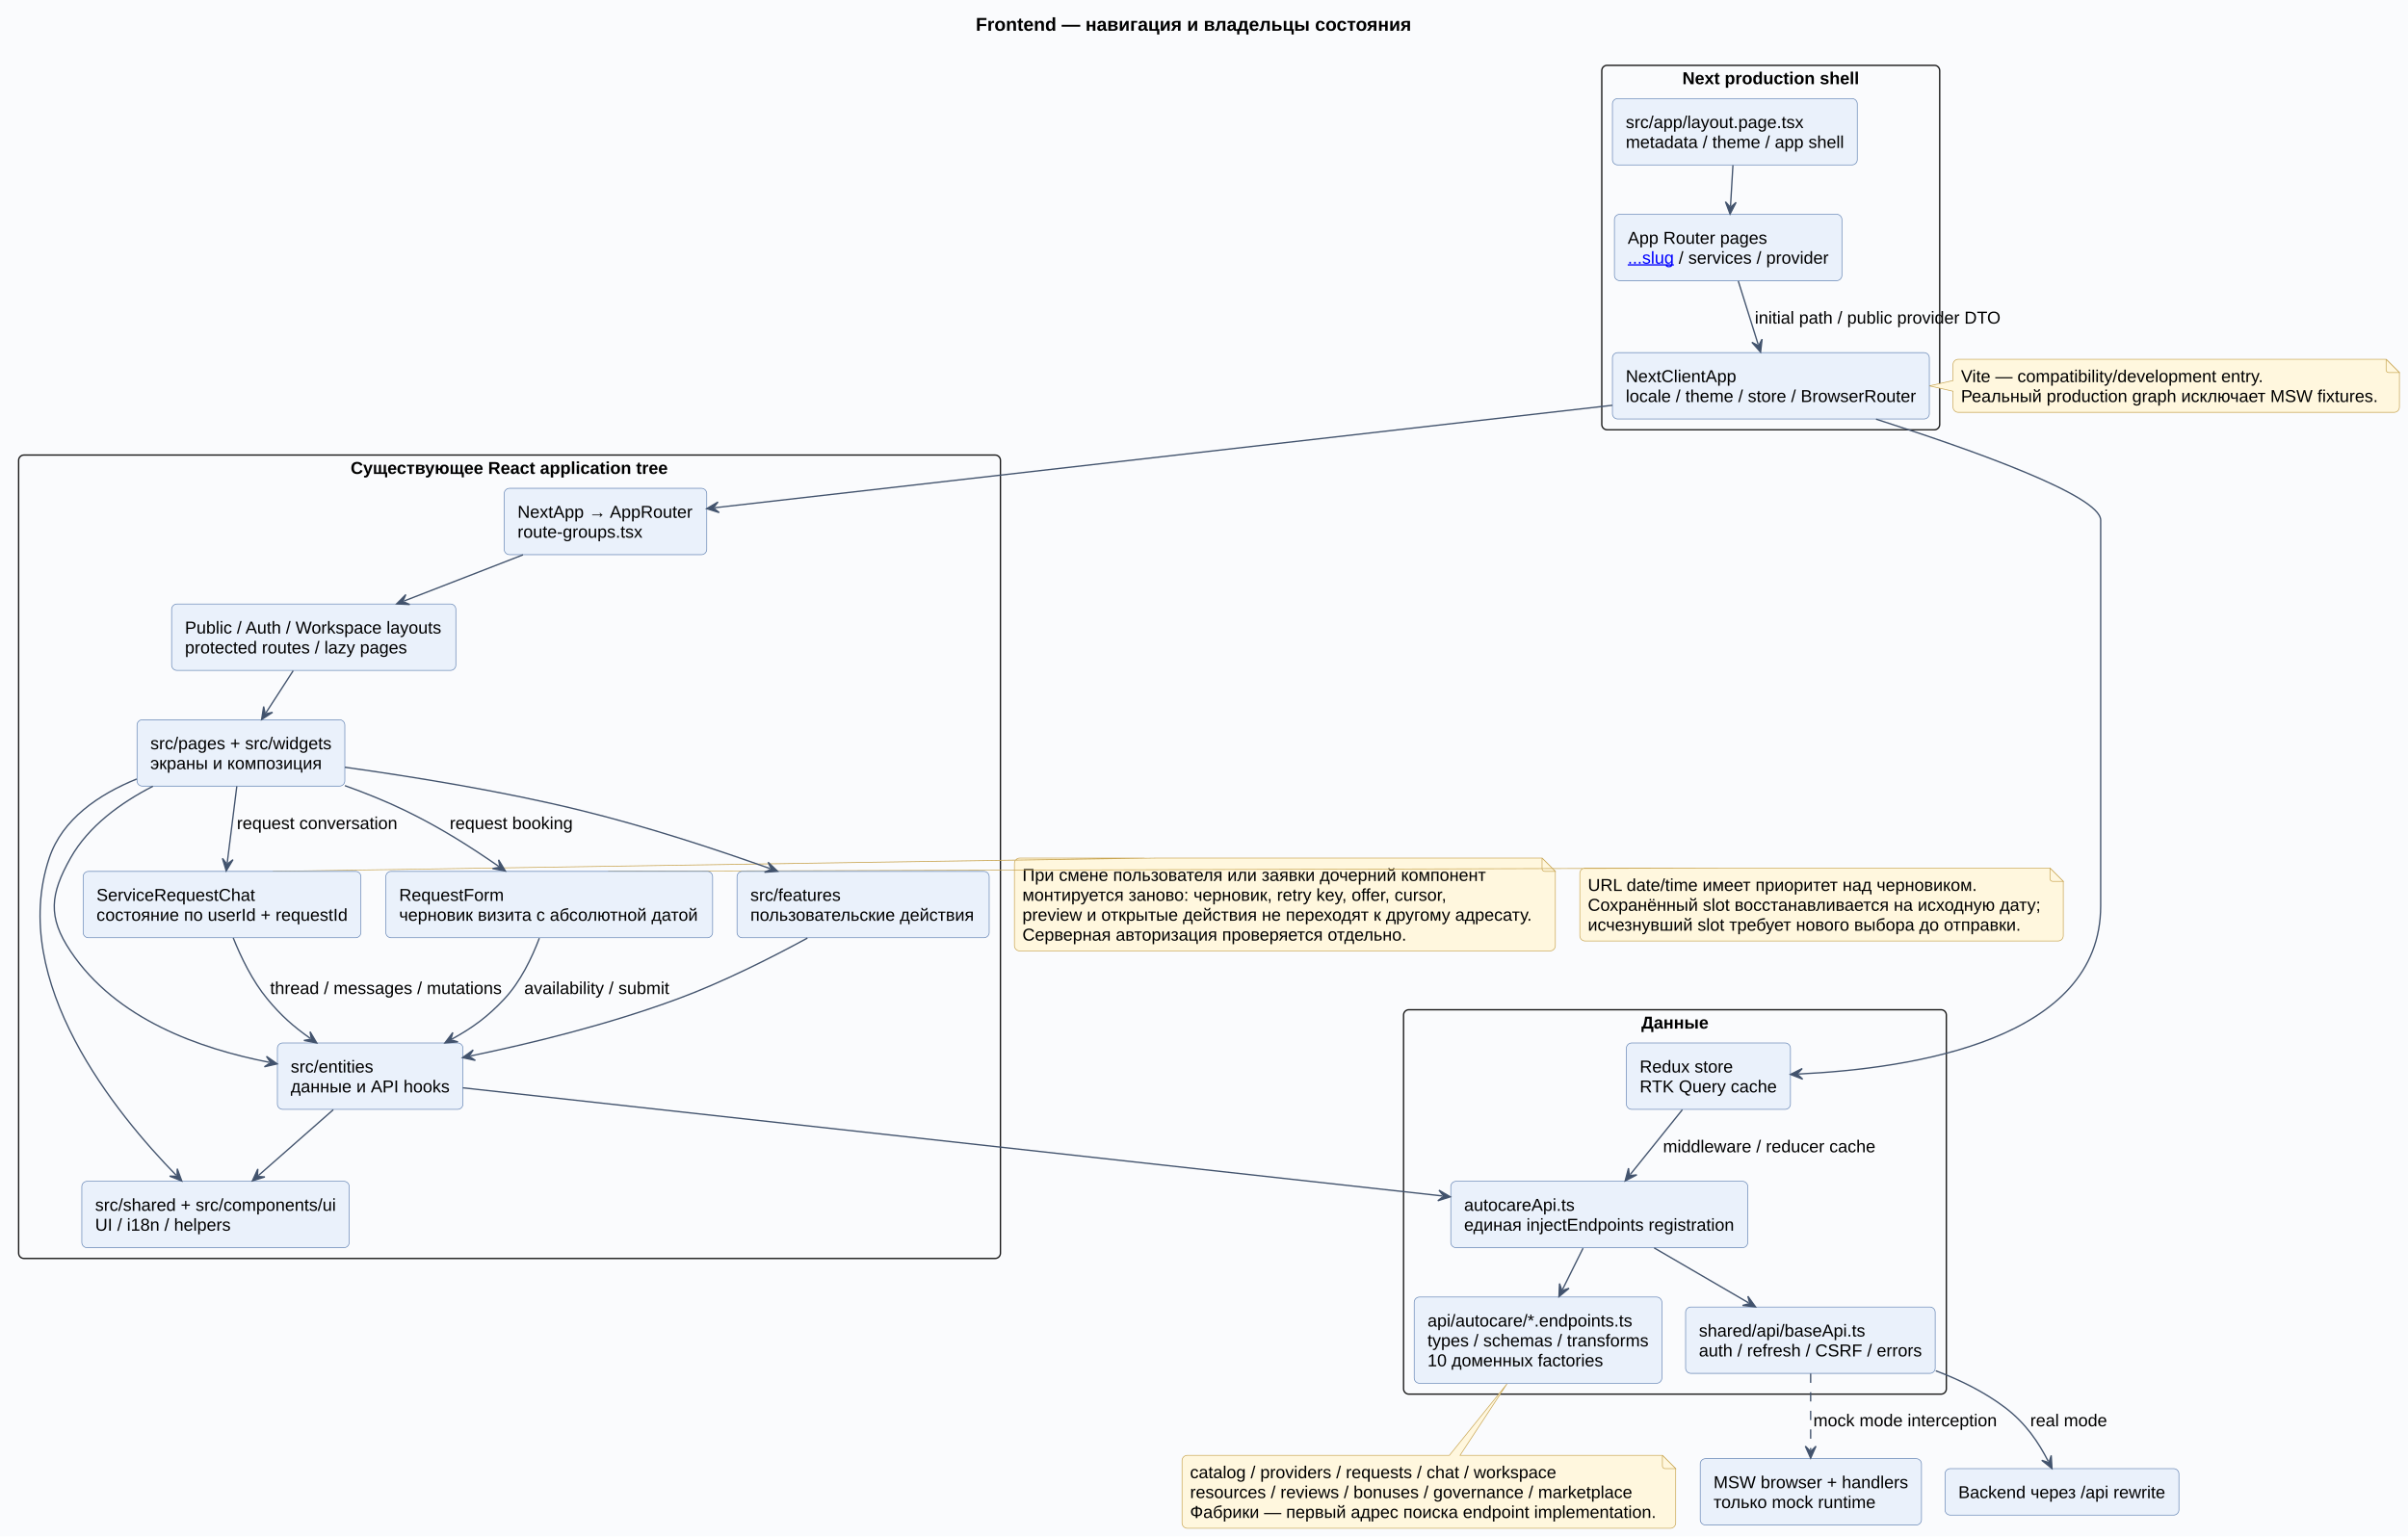
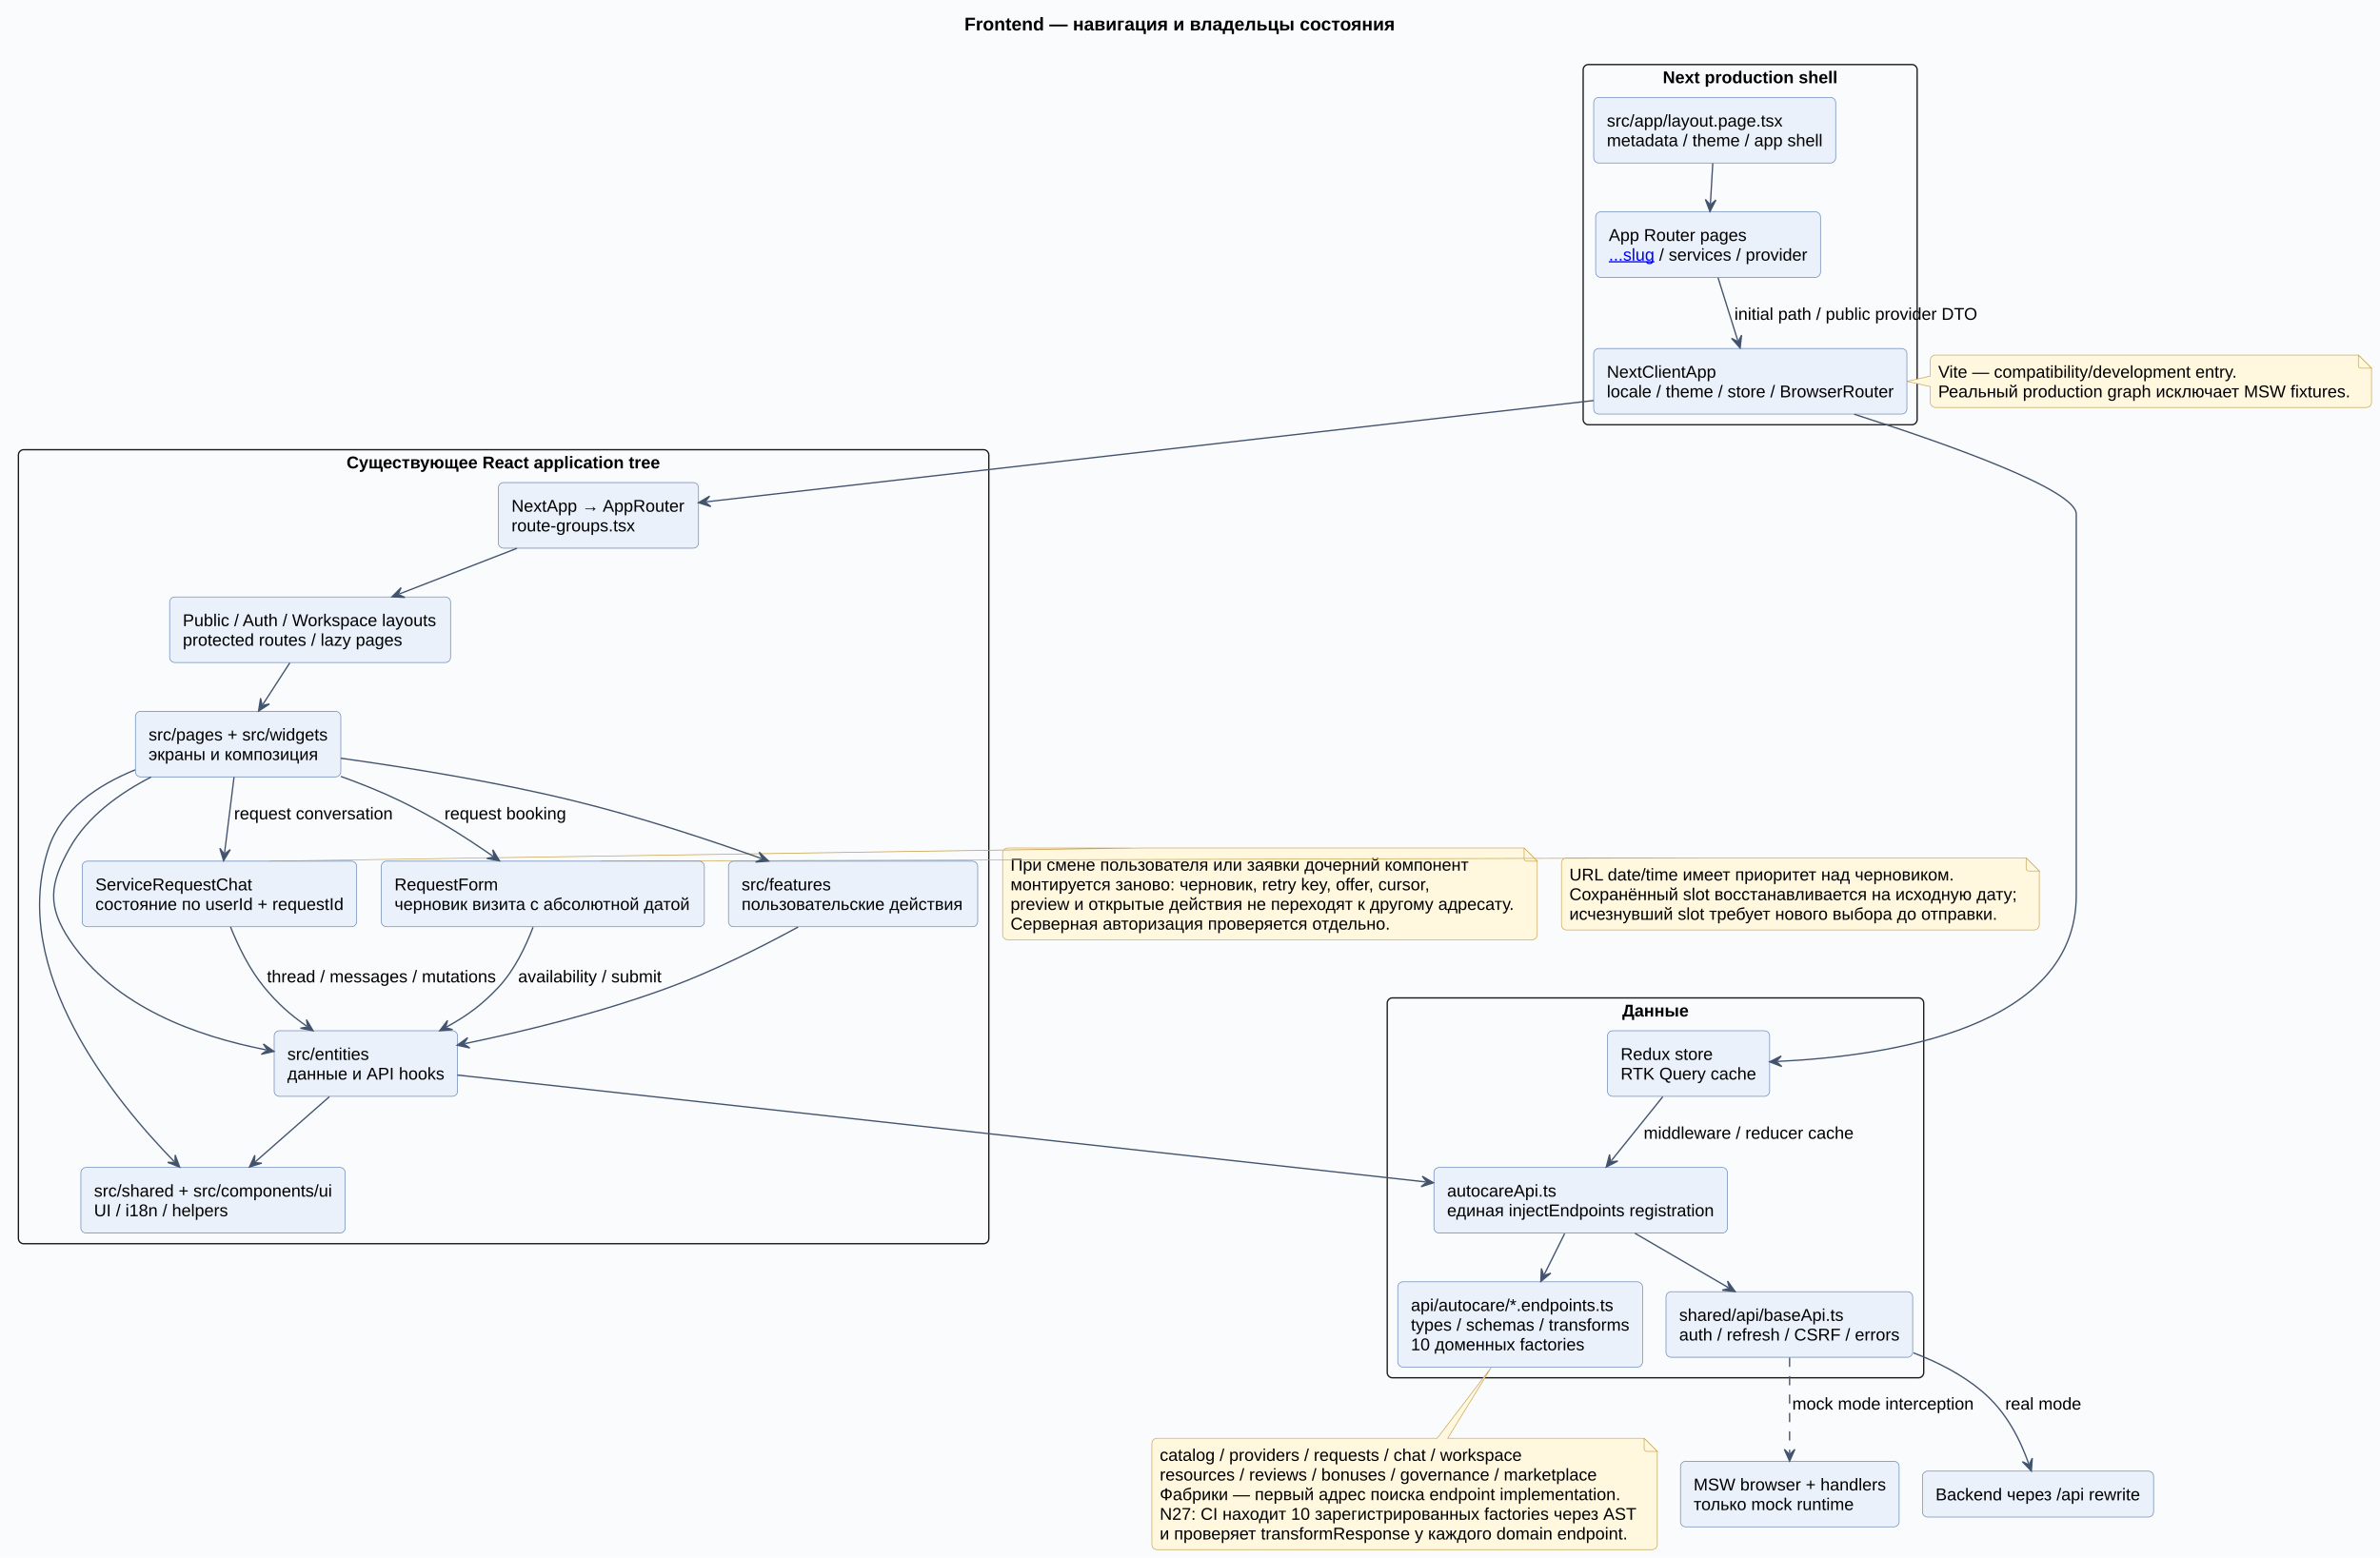
- <svg xmlns="http://www.w3.org/2000/svg" xmlns:xlink="http://www.w3.org/1999/xlink" contentStyleType="text/css" data-diagram-type="DESCRIPTION" height="1155px" preserveAspectRatio="none" style="width:1810px;height:1155px;background:#FAFBFD;" version="1.1" viewBox="0 0 1810 1155" width="1810px" zoomAndPan="magnify">
+ <svg xmlns="http://www.w3.org/2000/svg" xmlns:xlink="http://www.w3.org/1999/xlink" contentStyleType="text/css" data-diagram-type="DESCRIPTION" height="1185px" preserveAspectRatio="none" style="width:1810px;height:1185px;background:#FAFBFD;" version="1.1" viewBox="0 0 1810 1185" width="1810px" zoomAndPan="magnify">
  <defs />
  <g>
-     <rect fill="#FAFBFD" height="1155" style="stroke:none;stroke-width:1;" width="1810" x="0" y="0" />
+     <rect fill="#FAFBFD" height="1185" style="stroke:none;stroke-width:1;" width="1810" x="0" y="0" />
    <g class="title" data-source-line="2">
      <text fill="#000000" font-family="Arial" font-size="14" font-weight="bold" lengthAdjust="spacing" textLength="328.118" x="733.441" y="23.132">Frontend — навигация и владельцы состояния</text>
    </g>
    <g class="cluster" data-qualified-name="Next production shell" data-source-line="4" id="ent0002">
      <rect fill="none" height="274" rx="4" ry="4" style="stroke:#181818;stroke-width:1;" width="254" x="1204" y="49.099" />
      <text fill="#000000" font-family="Arial" font-size="13" font-weight="bold" lengthAdjust="spacing" textLength="132.901" x="1264.55" y="63.292">Next production shell</text>
    </g>
    <g class="cluster" data-qualified-name="............ React application tree" data-source-line="9" id="ent0006">
      <rect fill="none" height="604" rx="4" ry="4" style="stroke:#181818;stroke-width:1;" width="738" x="14" y="342.099" />
      <text fill="#000000" font-family="Arial" font-size="13" font-weight="bold" lengthAdjust="spacing" textLength="238.875" x="263.562" y="356.293">Существующее React application tree</text>
    </g>
    <g class="cluster" data-qualified-name="......" data-source-line="19" id="ent0015">
      <rect fill="none" height="289" rx="4" ry="4" style="stroke:#181818;stroke-width:1;" width="408" x="1055" y="759.099" />
      <text fill="#000000" font-family="Arial" font-size="13" font-weight="bold" lengthAdjust="spacing" textLength="50.527" x="1233.736" y="773.293">Данные</text>
    </g>
    <g class="entity" data-qualified-name="Backend" data-source-line="25" id="ent0020">
-       <rect fill="#EAF1FB" height="34.949" rx="4" ry="4" style="stroke:#6585B5;stroke-width:0.5;" width="175.816" x="1462" y="1104.099" />
-       <text fill="#000000" font-family="Arial" font-size="13" lengthAdjust="spacing" textLength="155.816" x="1472" y="1126.293">Backend через /api rewrite</text>
+       <rect fill="#EAF1FB" height="34.949" rx="4" ry="4" style="stroke:#6585B5;stroke-width:0.5;" width="175.816" x="1462" y="1119.099" />
+       <text fill="#000000" font-family="Arial" font-size="13" lengthAdjust="spacing" textLength="155.816" x="1472" y="1141.293">Backend через /api rewrite</text>
    </g>
    <g class="entity" data-qualified-name="Mock" data-source-line="26" id="ent0021">
-       <rect fill="#EAF1FB" height="49.898" rx="4" ry="4" style="stroke:#6585B5;stroke-width:0.5;" width="166.301" x="1278" y="1096.599" />
-       <text fill="#000000" font-family="Arial" font-size="13" lengthAdjust="spacing" textLength="146.301" x="1288" y="1118.793">MSW browser + handlers</text>
-       <text fill="#000000" font-family="Arial" font-size="13" lengthAdjust="spacing" textLength="122.091" x="1288" y="1133.741">только mock runtime</text>
+       <rect fill="#EAF1FB" height="49.898" rx="4" ry="4" style="stroke:#6585B5;stroke-width:0.5;" width="166.301" x="1278" y="1111.599" />
+       <text fill="#000000" font-family="Arial" font-size="13" lengthAdjust="spacing" textLength="146.301" x="1288" y="1133.793">MSW browser + handlers</text>
+       <text fill="#000000" font-family="Arial" font-size="13" lengthAdjust="spacing" textLength="122.091" x="1288" y="1148.741">только mock runtime</text>
    </g>
    <g class="entity" data-qualified-name="GMN43" data-source-line="49" id="ent0044">
-       <path d="M888.5,1098.099 L888.5,1144.945 A4,4 0 0 0 892.5,1148.945 L1255.554,1148.945 A4,4 0 0 0 1259.554,1144.945 L1259.554,1104.099 L1249.554,1094.099 L1097.456,1094.099 L1132.721,1040.394 L1089.456,1094.099 L892.5,1094.099 A4,4 0 0 0 888.5,1098.099" fill="#FFF7DE" style="stroke:#C8A552;stroke-width:0.5;" />
-       <path d="M1249.554,1094.099 L1249.554,1102.099 A2,2 0 0 0 1251.554,1104.099 L1259.554,1104.099 L1249.554,1094.099" fill="#FFF7DE" style="stroke:#C8A552;stroke-width:0.5;" />
-       <text fill="#000000" font-family="Arial" font-size="13" lengthAdjust="spacing" textLength="275.298" x="894.5" y="1111.293">catalog / providers / requests / chat / workspace</text>
-       <text fill="#000000" font-family="Arial" font-size="13" lengthAdjust="spacing" textLength="332.382" x="894.5" y="1126.241">resources / reviews / bonuses / governance / marketplace</text>
-       <text fill="#000000" font-family="Arial" font-size="13" lengthAdjust="spacing" textLength="350.054" x="894.5" y="1141.19">Фабрики — первый адрес поиска endpoint implementation.</text>
-     </g>
-     <g class="entity" data-qualified-name="GMN46" data-source-line="54" id="ent0047">
+       <path d="M876,1098.099 L876,1174.842 A4,4 0 0 0 880,1178.842 L1256.378,1178.842 A4,4 0 0 0 1260.378,1174.842 L1260.378,1104.099 L1250.378,1094.099 L1100.999,1094.099 L1134.021,1040.319 L1092.999,1094.099 L880,1094.099 A4,4 0 0 0 876,1098.099" fill="#FFF7DE" style="stroke:#C8A552;stroke-width:0.5;" />
+       <path d="M1250.378,1094.099 L1250.378,1102.099 A2,2 0 0 0 1252.378,1104.099 L1260.378,1104.099 L1250.378,1094.099" fill="#FFF7DE" style="stroke:#C8A552;stroke-width:0.5;" />
+       <text fill="#000000" font-family="Arial" font-size="13" lengthAdjust="spacing" textLength="275.298" x="882" y="1111.293">catalog / providers / requests / chat / workspace</text>
+       <text fill="#000000" font-family="Arial" font-size="13" lengthAdjust="spacing" textLength="332.382" x="882" y="1126.241">resources / reviews / bonuses / governance / marketplace</text>
+       <text fill="#000000" font-family="Arial" font-size="13" lengthAdjust="spacing" textLength="350.054" x="882" y="1141.19">Фабрики — первый адрес поиска endpoint implementation.</text>
+       <text fill="#000000" font-family="Arial" font-size="13" lengthAdjust="spacing" textLength="363.378" x="882" y="1156.139">N27: CI находит 10 зарегистрированных factories через AST</text>
+       <text fill="#000000" font-family="Arial" font-size="13" lengthAdjust="spacing" textLength="356.491" x="882" y="1171.087">и проверяет transformResponse у каждого domain endpoint.</text>
+     </g>
+     <g class="entity" data-qualified-name="GMN46" data-source-line="56" id="ent0047">
      <path d="M1468,274.099 L1468,286.099 L1450.141,290.099 L1468,294.099 L1468,305.996 A4,4 0 0 0 1472,309.996 L1799.545,309.996 A4,4 0 0 0 1803.545,305.996 L1803.545,280.099 L1793.545,270.099 L1472,270.099 A4,4 0 0 0 1468,274.099" fill="#FFF7DE" style="stroke:#C8A552;stroke-width:0.5;" />
      <path d="M1793.545,270.099 L1793.545,278.099 A2,2 0 0 0 1795.545,280.099 L1803.545,280.099 L1793.545,270.099" fill="#FFF7DE" style="stroke:#C8A552;stroke-width:0.5;" />
      <text fill="#000000" font-family="Arial" font-size="13" lengthAdjust="spacing" textLength="228.325" x="1474" y="287.293">Vite — compatibility/development entry.</text>
      <text fill="#000000" font-family="Arial" font-size="13" lengthAdjust="spacing" textLength="314.545" x="1474" y="302.241">Реальный production graph исключает MSW fixtures.</text>
    </g>
-     <g class="entity" data-qualified-name="GMN49" data-source-line="58" id="ent0050">
+     <g class="entity" data-qualified-name="GMN49" data-source-line="60" id="ent0050">
      <path d="M762.5,649.099 L762.5,710.894 A4,4 0 0 0 766.5,714.894 L1165.095,714.894 A4,4 0 0 0 1169.095,710.894 L1169.095,655.099 L1159.095,645.099 L868.471,645.099 L205.079,655.052 L860.471,645.099 L766.5,645.099 A4,4 0 0 0 762.5,649.099" fill="#FFF7DE" style="stroke:#C8A552;stroke-width:0.5;" />
      <path d="M1159.095,645.099 L1159.095,653.099 A2,2 0 0 0 1161.095,655.099 L1169.095,655.099 L1159.095,645.099" fill="#FFF7DE" style="stroke:#C8A552;stroke-width:0.5;" />
      <text fill="#000000" font-family="Arial" font-size="13" lengthAdjust="spacing" textLength="349.959" x="768.5" y="662.293">При смене пользователя или заявки дочерний компонент</text>
      <text fill="#000000" font-family="Arial" font-size="13" lengthAdjust="spacing" textLength="322.34" x="768.5" y="677.241">монтируется заново: черновик, retry key, offer, cursor,</text>
      <text fill="#000000" font-family="Arial" font-size="13" lengthAdjust="spacing" textLength="385.595" x="768.5" y="692.19">preview и открытые действия не переходят к другому адресату.</text>
      <text fill="#000000" font-family="Arial" font-size="13" lengthAdjust="spacing" textLength="291.256" x="768.5" y="707.139">Серверная авторизация проверяется отдельно.</text>
    </g>
-     <g class="entity" data-qualified-name="GMN52" data-source-line="64" id="ent0053">
+     <g class="entity" data-qualified-name="GMN52" data-source-line="66" id="ent0053">
      <path d="M1187.5,656.599 L1187.5,703.445 A4,4 0 0 0 1191.5,707.445 L1546.88,707.445 A4,4 0 0 0 1550.88,703.445 L1550.88,662.599 L1540.88,652.599 L1302.48,652.599 L457.124,655.021 L1294.48,652.599 L1191.5,652.599 A4,4 0 0 0 1187.5,656.599" fill="#FFF7DE" style="stroke:#C8A552;stroke-width:0.5;" />
      <path d="M1540.88,652.599 L1540.88,660.599 A2,2 0 0 0 1542.88,662.599 L1550.88,662.599 L1540.88,652.599" fill="#FFF7DE" style="stroke:#C8A552;stroke-width:0.5;" />
      <text fill="#000000" font-family="Arial" font-size="13" lengthAdjust="spacing" textLength="293.814" x="1193.5" y="669.793">URL date/time имеет приоритет над черновиком.</text>
      <text fill="#000000" font-family="Arial" font-size="13" lengthAdjust="spacing" textLength="342.38" x="1193.5" y="684.741">Сохранённый slot восстанавливается на исходную дату;</text>
      <text fill="#000000" font-family="Arial" font-size="13" lengthAdjust="spacing" textLength="327.577" x="1193.5" y="699.69">исчезнувший slot требует нового выбора до отправки.</text>
    </g>
    <g class="entity" data-qualified-name="Next production shell.Layout" data-source-line="5" id="ent0003">
      <rect fill="#EAF1FB" height="49.898" rx="4" ry="4" style="stroke:#6585B5;stroke-width:0.5;" width="184.042" x="1212" y="74.099" />
      <text fill="#000000" font-family="Arial" font-size="13" lengthAdjust="spacing" textLength="133.688" x="1222" y="96.293">src/app/layout.page.tsx</text>
      <text fill="#000000" font-family="Arial" font-size="13" lengthAdjust="spacing" textLength="164.042" x="1222" y="111.241">metadata / theme / app shell</text>
    </g>
    <g class="entity" data-qualified-name="Next production shell.Pages" data-source-line="6" id="ent0004">
      <rect fill="#EAF1FB" height="49.898" rx="4" ry="4" style="stroke:#6585B5;stroke-width:0.5;" width="170.998" x="1213.5" y="161.099" />
      <text fill="#000000" font-family="Arial" font-size="13" lengthAdjust="spacing" textLength="104.793" x="1223.5" y="183.292">App Router pages</text>
      <a href="...slug" target="_top" title="...slug" xlink:actuate="onRequest" xlink:href="...slug" xlink:show="new" xlink:title="...slug" xlink:type="simple">
        <text fill="#0000FF" font-family="Arial" font-size="13" lengthAdjust="spacing" text-decoration="underline" textLength="34.684" x="1223.5" y="198.241">...slug</text>
      </a>
      <text fill="#000000" font-family="Arial" font-size="13" lengthAdjust="spacing" textLength="112.703" x="1261.795" y="198.241">/ services / provider</text>
    </g>
    <g class="entity" data-qualified-name="Next production shell.Client" data-source-line="7" id="ent0005">
      <rect fill="#EAF1FB" height="49.898" rx="4" ry="4" style="stroke:#6585B5;stroke-width:0.5;" width="238.201" x="1212" y="265.099" />
      <text fill="#000000" font-family="Arial" font-size="13" lengthAdjust="spacing" textLength="83.097" x="1222" y="287.293">NextClientApp</text>
      <text fill="#000000" font-family="Arial" font-size="13" lengthAdjust="spacing" textLength="218.201" x="1222" y="302.241">locale / theme / store / BrowserRouter</text>
    </g>
    <g class="entity" data-qualified-name="............ React application tree.Router" data-source-line="10" id="ent0007">
      <rect fill="#EAF1FB" height="49.898" rx="4" ry="4" style="stroke:#6585B5;stroke-width:0.5;" width="152.234" x="379" y="367.099" />
      <text fill="#000000" font-family="Arial" font-size="13" lengthAdjust="spacing" textLength="132.234" x="389" y="389.293">NextApp → AppRouter</text>
      <text fill="#000000" font-family="Arial" font-size="13" lengthAdjust="spacing" textLength="93.933" x="389" y="404.241">route-groups.tsx</text>
    </g>
    <g class="entity" data-qualified-name="............ React application tree.Routes" data-source-line="11" id="ent0008">
      <rect fill="#EAF1FB" height="49.898" rx="4" ry="4" style="stroke:#6585B5;stroke-width:0.5;" width="213.642" x="129" y="454.099" />
      <text fill="#000000" font-family="Arial" font-size="13" lengthAdjust="spacing" textLength="193.642" x="139" y="476.293">Public / Auth / Workspace layouts</text>
      <text fill="#000000" font-family="Arial" font-size="13" lengthAdjust="spacing" textLength="166.931" x="139" y="491.241">protected routes / lazy pages</text>
    </g>
    <g class="entity" data-qualified-name="............ React application tree.Screens" data-source-line="12" id="ent0009">
      <rect fill="#EAF1FB" height="49.898" rx="4" ry="4" style="stroke:#6585B5;stroke-width:0.5;" width="156.195" x="103" y="541.099" />
      <text fill="#000000" font-family="Arial" font-size="13" lengthAdjust="spacing" textLength="136.195" x="113" y="563.293">src/pages + src/widgets</text>
      <text fill="#000000" font-family="Arial" font-size="13" lengthAdjust="spacing" textLength="128.883" x="113" y="578.241">экраны и композиция</text>
    </g>
    <g class="entity" data-qualified-name="............ React application tree.Features" data-source-line="13" id="ent0010">
      <rect fill="#EAF1FB" height="49.898" rx="4" ry="4" style="stroke:#6585B5;stroke-width:0.5;" width="189.527" x="554" y="655.099" />
      <text fill="#000000" font-family="Arial" font-size="13" lengthAdjust="spacing" textLength="67.914" x="564" y="677.293">src/features</text>
      <text fill="#000000" font-family="Arial" font-size="13" lengthAdjust="spacing" textLength="169.527" x="564" y="692.241">пользовательские действия</text>
    </g>
    <g class="entity" data-qualified-name="............ React application tree.Entities" data-source-line="14" id="ent0011">
      <rect fill="#EAF1FB" height="49.898" rx="4" ry="4" style="stroke:#6585B5;stroke-width:0.5;" width="139.488" x="208.5" y="784.099" />
      <text fill="#000000" font-family="Arial" font-size="13" lengthAdjust="spacing" textLength="62.131" x="218.5" y="806.293">src/entities</text>
      <text fill="#000000" font-family="Arial" font-size="13" lengthAdjust="spacing" textLength="119.488" x="218.5" y="821.241">данные и API hooks</text>
    </g>
    <g class="entity" data-qualified-name="............ React application tree.RequestChat" data-source-line="15" id="ent0012">
      <rect fill="#EAF1FB" height="49.898" rx="4" ry="4" style="stroke:#6585B5;stroke-width:0.5;" width="208.767" x="62.5" y="655.099" />
      <text fill="#000000" font-family="Arial" font-size="13" lengthAdjust="spacing" textLength="119.228" x="72.5" y="677.293">ServiceRequestChat</text>
      <text fill="#000000" font-family="Arial" font-size="13" lengthAdjust="spacing" textLength="188.767" x="72.5" y="692.241">состояние по userId + requestId</text>
    </g>
    <g class="entity" data-qualified-name="............ React application tree.BookingForm" data-source-line="16" id="ent0013">
      <rect fill="#EAF1FB" height="49.898" rx="4" ry="4" style="stroke:#6585B5;stroke-width:0.5;" width="245.647" x="290" y="655.099" />
      <text fill="#000000" font-family="Arial" font-size="13" lengthAdjust="spacing" textLength="78.749" x="300" y="677.293">RequestForm</text>
      <text fill="#000000" font-family="Arial" font-size="13" lengthAdjust="spacing" textLength="225.647" x="300" y="692.241">черновик визита с абсолютной датой</text>
    </g>
    <g class="entity" data-qualified-name="............ React application tree.Shared" data-source-line="17" id="ent0014">
      <rect fill="#EAF1FB" height="49.898" rx="4" ry="4" style="stroke:#6585B5;stroke-width:0.5;" width="200.997" x="61.5" y="888.099" />
      <text fill="#000000" font-family="Arial" font-size="13" lengthAdjust="spacing" textLength="180.997" x="71.5" y="910.293">src/shared + src/components/ui</text>
      <text fill="#000000" font-family="Arial" font-size="13" lengthAdjust="spacing" textLength="101.886" x="71.5" y="925.241">UI / i18n / helpers</text>
    </g>
    <g class="entity" data-qualified-name=".......Store" data-source-line="20" id="ent0016">
      <rect fill="#EAF1FB" height="49.898" rx="4" ry="4" style="stroke:#6585B5;stroke-width:0.5;" width="123.314" x="1222.5" y="784.099" />
      <text fill="#000000" font-family="Arial" font-size="13" lengthAdjust="spacing" textLength="70.091" x="1232.5" y="806.293">Redux store</text>
      <text fill="#000000" font-family="Arial" font-size="13" lengthAdjust="spacing" textLength="103.314" x="1232.5" y="821.241">RTK Query cache</text>
    </g>
    <g class="entity" data-qualified-name=".......AutoAPI" data-source-line="21" id="ent0017">
      <rect fill="#EAF1FB" height="49.898" rx="4" ry="4" style="stroke:#6585B5;stroke-width:0.5;" width="223.227" x="1090.5" y="888.099" />
      <text fill="#000000" font-family="Arial" font-size="13" lengthAdjust="spacing" textLength="83.103" x="1100.5" y="910.293">autocareApi.ts</text>
      <text fill="#000000" font-family="Arial" font-size="13" lengthAdjust="spacing" textLength="203.227" x="1100.5" y="925.241">единая injectEndpoints registration</text>
    </g>
    <g class="entity" data-qualified-name=".......Factories" data-source-line="22" id="ent0018">
      <rect fill="#EAF1FB" height="64.846" rx="4" ry="4" style="stroke:#6585B5;stroke-width:0.5;" width="186.163" x="1063" y="975.099" />
      <text fill="#000000" font-family="Arial" font-size="13" lengthAdjust="spacing" textLength="153.937" x="1073" y="997.293">api/autocare/*.endpoints.ts</text>
      <text fill="#000000" font-family="Arial" font-size="13" lengthAdjust="spacing" textLength="166.163" x="1073" y="1012.241">types / schemas / transforms</text>
      <text fill="#000000" font-family="Arial" font-size="13" lengthAdjust="spacing" textLength="132" x="1073" y="1027.19">10 доменных factories</text>
    </g>
    <g class="entity" data-qualified-name=".......Transport" data-source-line="23" id="ent0019">
      <rect fill="#EAF1FB" height="49.898" rx="4" ry="4" style="stroke:#6585B5;stroke-width:0.5;" width="187.603" x="1267" y="982.599" />
      <text fill="#000000" font-family="Arial" font-size="13" lengthAdjust="spacing" textLength="125.023" x="1277" y="1004.793">shared/api/baseApi.ts</text>
      <text fill="#000000" font-family="Arial" font-size="13" lengthAdjust="spacing" textLength="167.603" x="1277" y="1019.741">auth / refresh / CSRF / errors</text>
    </g>
    <g class="link" data-entity-1="ent0003" data-entity-2="ent0004" data-link-type="dependency" id="lnk22">
      <polygon fill="#42536D" points="1300.423,160.908,1304.945,152.159,1300.717,155.917,1296.958,151.689,1300.423,160.908" style="stroke:#42536D;stroke-width:1;" />
      <path d="M1302.581,124.229 C1301.905,135.714 1301.451,143.426 1300.775,154.918" fill="none" style="stroke:#42536D;stroke-width:1;" />
    </g>
    <g class="link" data-entity-1="ent0004" data-entity-2="ent0005" data-link-type="dependency" id="lnk23">
      <polygon fill="#42536D" points="1323.36,264.746,1324.483,254.961,1321.863,259.975,1316.849,257.356,1323.36,264.746" style="stroke:#42536D;stroke-width:1;" />
      <path d="M1306.584,211.271 C1311.648,227.413 1316.488,242.842 1321.564,259.021" fill="none" style="stroke:#42536D;stroke-width:1;" />
      <text fill="#000000" font-family="Arial" font-size="13" lengthAdjust="spacing" textLength="184.971" x="1319" y="243.292">initial path / public provider DTO</text>
    </g>
    <g class="link" data-entity-1="ent0005" data-entity-2="ent0007" data-link-type="dependency" id="lnk24">
      <polygon fill="#42536D" points="531.199,382.4,540.595,385.353,536.167,381.833,539.688,377.405,531.199,382.4" style="stroke:#42536D;stroke-width:1;" />
      <path d="M1211.947,304.689 C1029.036,325.569 690.007,364.271 537.161,381.72" fill="none" style="stroke:#42536D;stroke-width:1;" />
    </g>
    <g class="link" data-entity-1="ent0007" data-entity-2="ent0008" data-link-type="dependency" id="lnk25">
      <polygon fill="#42536D" points="298.105,453.994,307.943,454.466,302.766,452.185,305.048,447.009,298.105,453.994" style="stroke:#42536D;stroke-width:1;" />
      <path d="M393.122,417.115 C363.397,428.652 333.452,440.275 303.699,451.823" fill="none" style="stroke:#42536D;stroke-width:1;" />
    </g>
    <g class="link" data-entity-1="ent0008" data-entity-2="ent0009" data-link-type="dependency" id="lnk26">
      <polygon fill="#42536D" points="196.653,540.908,204.9,535.525,199.369,536.71,198.184,531.179,196.653,540.908" style="stroke:#42536D;stroke-width:1;" />
      <path d="M220.386,504.229 C212.955,515.714 207.349,524.378 199.912,535.871" fill="none" style="stroke:#42536D;stroke-width:1;" />
    </g>
    <g class="link" data-entity-1="ent0009" data-entity-2="ent0010" data-link-type="dependency" id="lnk27">
      <polygon fill="#42536D" points="584.499,655.018,577.362,648.231,579.789,653.341,574.679,655.767,584.499,655.018" style="stroke:#42536D;stroke-width:1;" />
      <path d="M259.189,576.792 C309.976,583.868 377.389,594.732 436,609.099 C486.66,621.516 536.992,638.1 578.847,653.005" fill="none" style="stroke:#42536D;stroke-width:1;" />
    </g>
    <g class="link" data-entity-1="ent0009" data-entity-2="ent0011" data-link-type="dependency" id="lnk28">
      <polygon fill="#42536D" points="208.344,799.809,200.283,794.15,203.438,798.846,198.742,802,208.344,799.809" style="stroke:#42536D;stroke-width:1;" />
      <path d="M114.912,591.11 C91.005,603.376 66.572,620.935 53,645.099 C37.765,672.224 35.706,689.237 53,715.099 C87.363,766.484 150.009,788.354 202.456,798.653" fill="none" style="stroke:#42536D;stroke-width:1;" />
    </g>
    <g class="link" data-entity-1="ent0009" data-entity-2="ent0012" data-link-type="dependency" id="lnk29">
      <polygon fill="#42536D" points="170.047,654.725,175.132,646.291,170.667,649.764,167.194,645.298,170.047,654.725" style="stroke:#42536D;stroke-width:1;" />
      <path d="M177.997,591.125 C175.651,609.894 173.148,629.915 170.791,648.771" fill="none" style="stroke:#42536D;stroke-width:1;" />
      <text fill="#000000" font-family="Arial" font-size="13" lengthAdjust="spacing" textLength="120.682" x="178" y="623.293">request conversation</text>
    </g>
    <g class="link" data-entity-1="ent0012" data-entity-2="ent0011" data-link-type="dependency" id="lnk30">
      <polygon fill="#42536D" points="238.11,784.094,233.066,775.635,234.026,781.21,228.451,782.17,238.11,784.094" style="stroke:#42536D;stroke-width:1;" />
      <path d="M175.317,705.128 C181.057,719.47 189.695,737.481 201,751.099 C211.411,763.64 220.234,771.471 233.209,780.633" fill="none" style="stroke:#42536D;stroke-width:1;" />
      <text fill="#000000" font-family="Arial" font-size="13" lengthAdjust="spacing" textLength="174.142" x="203" y="747.293">thread / messages / mutations</text>
    </g>
    <g class="link" data-entity-1="ent0009" data-entity-2="ent0013" data-link-type="dependency" id="lnk31">
      <polygon fill="#42536D" points="379.869,654.827,374.767,646.403,375.765,651.971,370.197,652.969,379.869,654.827" style="stroke:#42536D;stroke-width:1;" />
      <path d="M259.241,590.633 C274.359,596.065 289.878,602.278 304,609.099 C330.732,622.01 353.951,636.79 374.944,651.399" fill="none" style="stroke:#42536D;stroke-width:1;" />
      <text fill="#000000" font-family="Arial" font-size="13" lengthAdjust="spacing" textLength="92.511" x="338" y="623.293">request booking</text>
    </g>
    <g class="link" data-entity-1="ent0013" data-entity-2="ent0011" data-link-type="dependency" id="lnk32">
      <polygon fill="#42536D" points="334.408,784.078,344.222,783.253,338.791,781.672,340.373,776.24,334.408,784.078" style="stroke:#42536D;stroke-width:1;" />
      <path d="M405.395,705.313 C399.874,719.901 391.216,738.106 379,751.099 C366.519,764.374 355.499,772.5 339.668,781.191" fill="none" style="stroke:#42536D;stroke-width:1;" />
      <text fill="#000000" font-family="Arial" font-size="13" lengthAdjust="spacing" textLength="109.097" x="394" y="747.293">availability / submit</text>
    </g>
    <g class="link" data-entity-1="ent0010" data-entity-2="ent0011" data-link-type="dependency" id="lnk33">
      <polygon fill="#42536D" points="347.68,795.115,357.306,797.196,352.574,794.096,355.675,789.364,347.68,795.115" style="stroke:#42536D;stroke-width:1;" />
      <path d="M606.895,705.234 C579.653,720.067 543.044,738.564 509,751.099 C456.185,770.544 400.029,784.214 353.553,793.892" fill="none" style="stroke:#42536D;stroke-width:1;" />
    </g>
    <g class="link" data-entity-1="ent0011" data-entity-2="ent0014" data-link-type="dependency" id="lnk34">
      <polygon fill="#42536D" points="189.695,887.746,199.095,884.807,193.45,884.444,193.812,878.799,189.695,887.746" style="stroke:#42536D;stroke-width:1;" />
      <path d="M250.51,834.271 C232.152,850.413 212.6,867.605 194.201,883.784" fill="none" style="stroke:#42536D;stroke-width:1;" />
    </g>
    <g class="link" data-entity-1="ent0009" data-entity-2="ent0014" data-link-type="dependency" id="lnk35">
      <polygon fill="#42536D" points="136.642,887.86,133.217,878.626,133.149,884.282,127.493,884.214,136.642,887.86" style="stroke:#42536D;stroke-width:1;" />
      <path d="M102.781,585.636 C74.361,597.193 46.8,615.698 37,645.099 C5.924,738.326 87.583,837.607 132.451,883.567" fill="none" style="stroke:#42536D;stroke-width:1;" />
    </g>
    <g class="link" data-entity-1="ent0005" data-entity-2="ent0016" data-link-type="dependency" id="lnk36">
      <polygon fill="#42536D" points="1345.842,807.738,1355.023,811.303,1350.836,807.499,1354.64,803.312,1345.842,807.738" style="stroke:#42536D;stroke-width:1;" />
      <path d="M1410.151,315.123 C1482.729,338.324 1579,372.587 1579,391.099 C1579,391.099 1579,391.099 1579,681.099 C1579,781.745 1438.338,803.314 1351.835,807.451" fill="none" style="stroke:#42536D;stroke-width:1;" />
    </g>
    <g class="link" data-entity-1="ent0011" data-entity-2="ent0017" data-link-type="dependency" id="lnk37">
      <polygon fill="#42536D" points="1090.141,899.751,1081.634,894.787,1085.171,899.202,1080.757,902.739,1090.141,899.751" style="stroke:#42536D;stroke-width:1;" />
      <path d="M347.829,817.807 C506.855,835.362 891.14,877.783 1084.178,899.092" fill="none" style="stroke:#42536D;stroke-width:1;" />
    </g>
    <g class="link" data-entity-1="ent0017" data-entity-2="ent0018" data-link-type="dependency" id="lnk38">
      <polygon fill="#42536D" points="1171.814,974.798,1179.404,968.52,1174.041,970.321,1172.24,964.958,1171.814,974.798" style="stroke:#42536D;stroke-width:1;" />
      <path d="M1189.914,938.402 C1184.377,949.536 1180.414,957.506 1174.486,969.425" fill="none" style="stroke:#42536D;stroke-width:1;" />
    </g>
    <g class="link" data-entity-1="ent0017" data-entity-2="ent0019" data-link-type="dependency" id="lnk39">
      <polygon fill="#42536D" points="1319.571,982.497,1313.803,974.514,1315.249,979.982,1309.78,981.428,1319.571,982.497" style="stroke:#42536D;stroke-width:1;" />
      <path d="M1243.36,938.16 C1266.824,951.811 1290.91,965.823 1314.385,979.48" fill="none" style="stroke:#42536D;stroke-width:1;" />
    </g>
    <g class="link" data-entity-1="ent0019" data-entity-2="ent0020" data-link-type="dependency" id="lnk40">
-       <polygon fill="#42536D" points="1542.382,1104.014,1541.815,1094.181,1540.092,1099.569,1534.704,1097.845,1542.382,1104.014" style="stroke:#42536D;stroke-width:1;" />
-       <path d="M1455.03,1030.539 C1473.357,1037.473 1491.63,1046.475 1507,1058.099 C1522.967,1070.175 1532.384,1084.61 1539.633,1098.68" fill="none" style="stroke:#42536D;stroke-width:1;" />
-       <text fill="#000000" font-family="Arial" font-size="13" lengthAdjust="spacing" textLength="57.808" x="1526" y="1072.293">real mode</text>
+       <polygon fill="#42536D" points="1544.837,1119.031,1545.57,1109.209,1543.152,1114.323,1538.038,1111.905,1544.837,1119.031" style="stroke:#42536D;stroke-width:1;" />
+       <path d="M1455.161,1029.125 C1473.684,1036.174 1492.001,1045.578 1507,1058.099 C1526.373,1074.27 1536.549,1095.879 1542.815,1113.382" fill="none" style="stroke:#42536D;stroke-width:1;" />
+       <text fill="#000000" font-family="Arial" font-size="13" lengthAdjust="spacing" textLength="57.808" x="1525" y="1072.293">real mode</text>
    </g>
    <g class="link" data-entity-1="ent0019" data-entity-2="ent0021" data-link-type="dependency" id="lnk41">
-       <polygon fill="#42536D" points="1361,1096.225,1365,1087.225,1361,1091.225,1357,1087.225,1361,1096.225" style="stroke:#42536D;stroke-width:1;" />
-       <path d="M1361,1032.625 C1361,1051.394 1361,1071.369 1361,1090.225" fill="none" style="stroke:#42536D;stroke-width:1;stroke-dasharray:7,7;" />
+       <polygon fill="#42536D" points="1361,1111.502,1365,1102.502,1361,1106.502,1357,1102.502,1361,1111.502" style="stroke:#42536D;stroke-width:1;" />
+       <path d="M1361,1032.785 C1361,1055.383 1361,1082.933 1361,1105.502" fill="none" style="stroke:#42536D;stroke-width:1;stroke-dasharray:7,7;" />
      <text fill="#000000" font-family="Arial" font-size="13" lengthAdjust="spacing" textLength="138.011" x="1363" y="1072.293">mock mode interception</text>
    </g>
    <g class="link" data-entity-1="ent0016" data-entity-2="ent0017" data-link-type="dependency" id="lnk42">
      <polygon fill="#42536D" points="1221.578,887.746,1230.334,883.238,1224.71,883.849,1224.099,878.226,1221.578,887.746" style="stroke:#42536D;stroke-width:1;" />
      <path d="M1264.567,834.271 C1251.59,850.413 1238.343,866.891 1225.337,883.07" fill="none" style="stroke:#42536D;stroke-width:1;" />
      <text fill="#000000" font-family="Arial" font-size="13" lengthAdjust="spacing" textLength="159.688" x="1250" y="866.293">middleware / reducer cache</text>
    </g>
  </g>
</svg>
